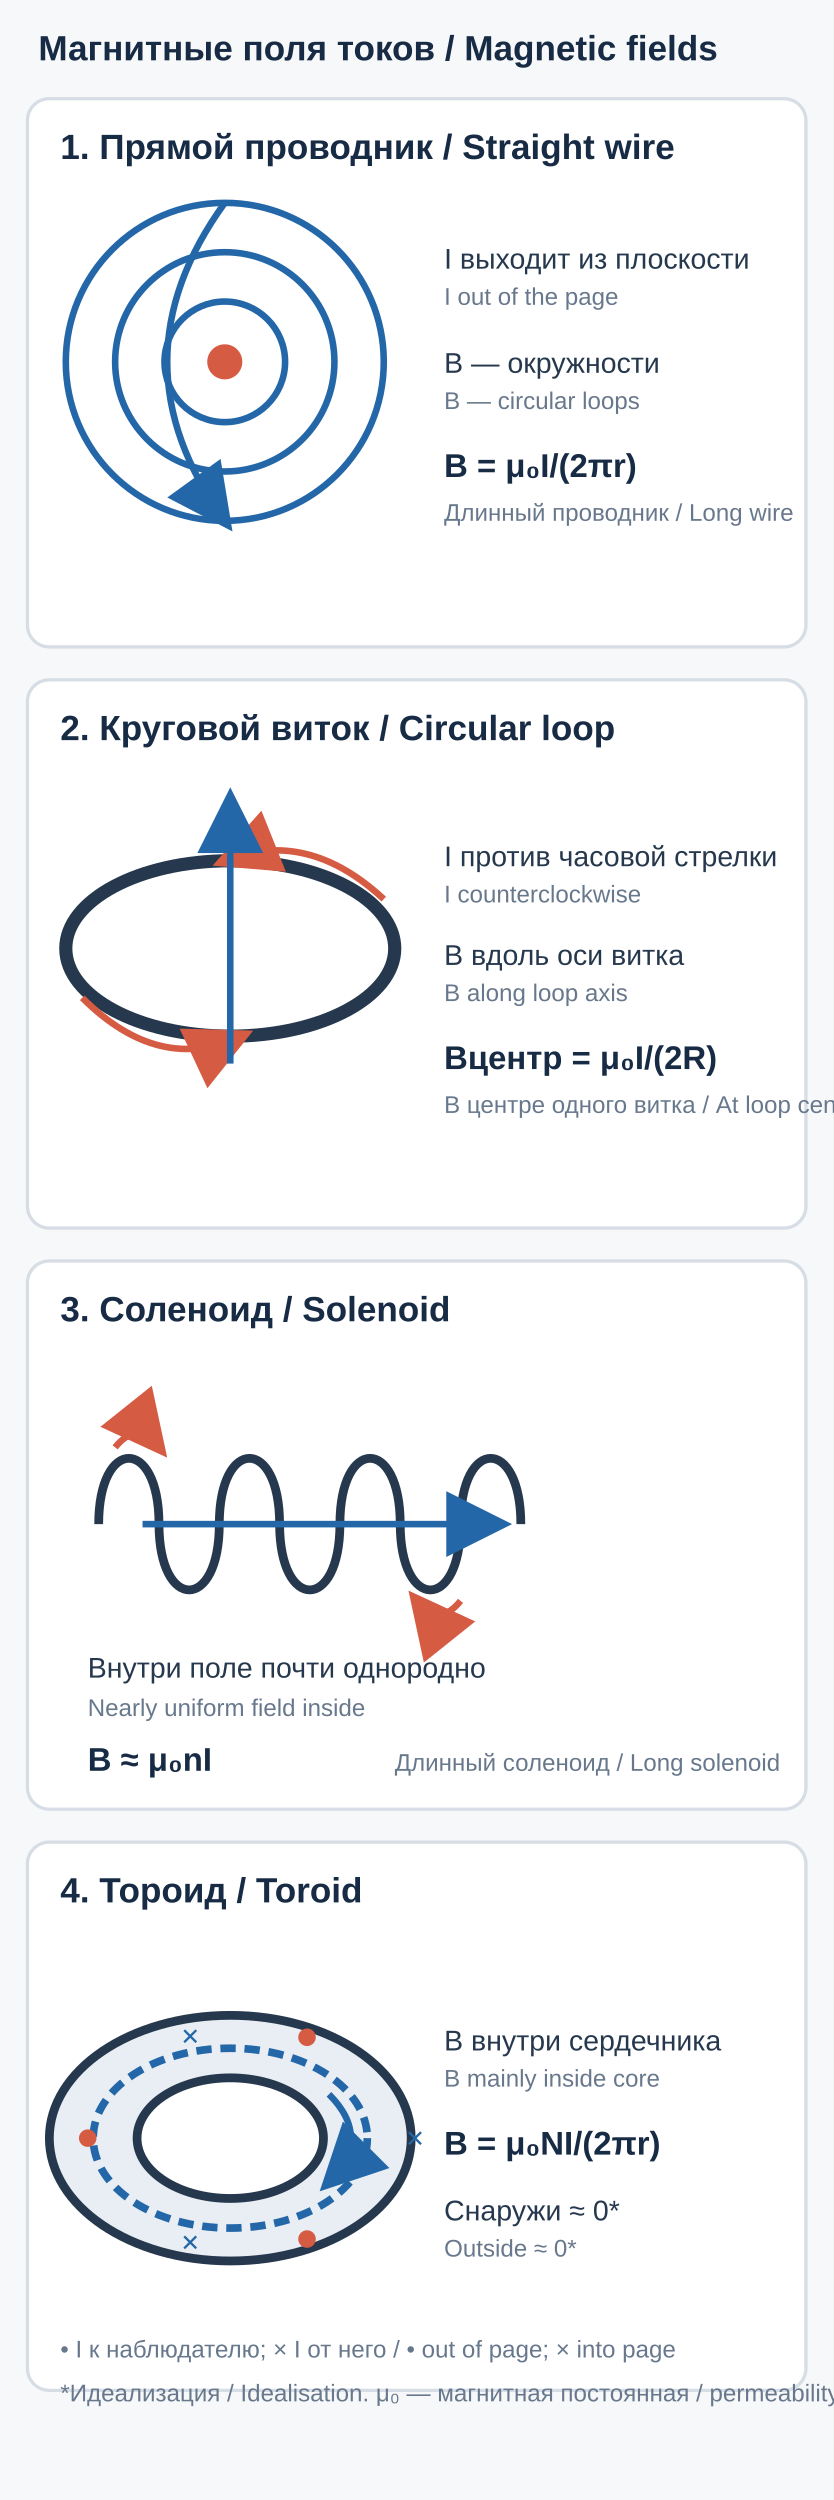
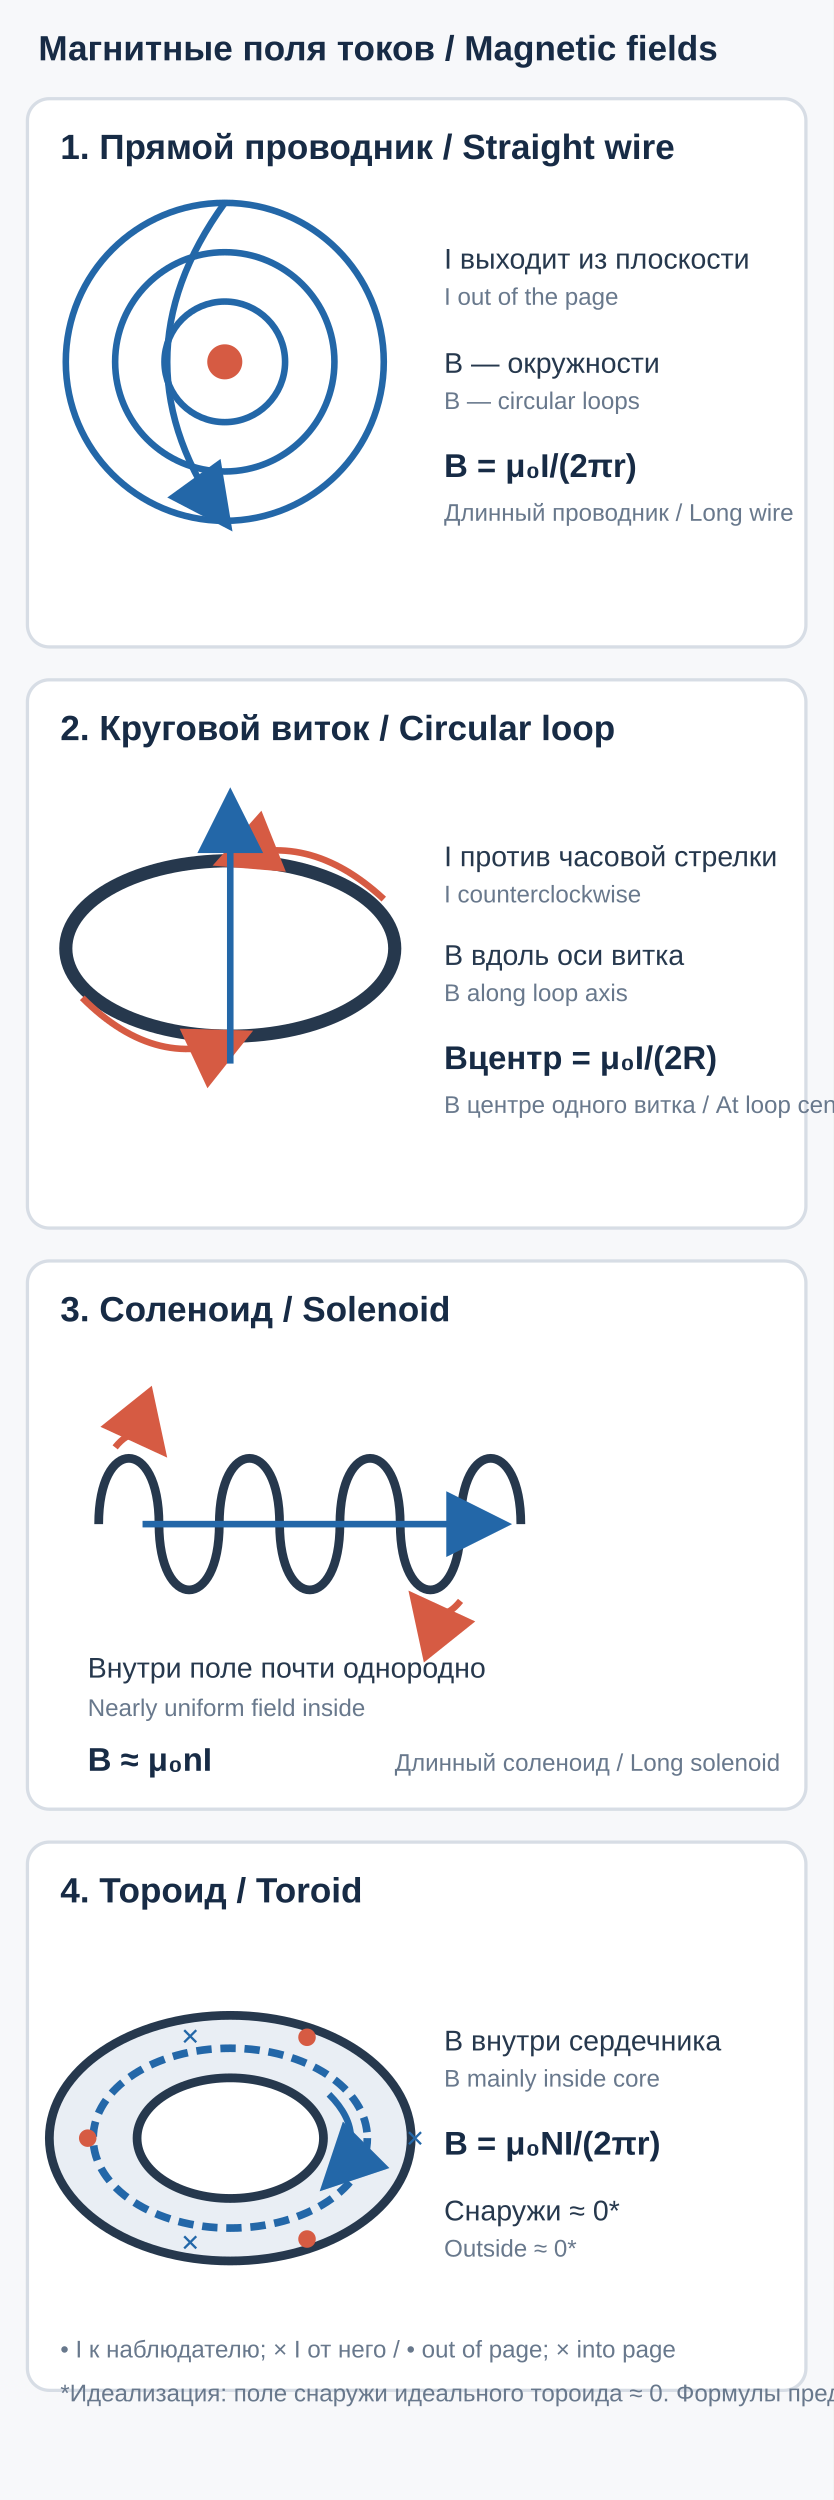
<svg xmlns="http://www.w3.org/2000/svg" width="760" height="2280" viewBox="0 0 760 2280" role="img" aria-labelledby="t d">
  <defs>
    <marker id="b" markerWidth="10" markerHeight="10" refX="8" refY="5" orient="auto">
      <path d="M0 0L10 5L0 10Z" fill="#2367a8" />
    </marker>
    <marker id="r" markerWidth="10" markerHeight="10" refX="8" refY="5" orient="auto">
      <path d="M0 0L10 5L0 10Z" fill="#d65b43" />
    </marker>
    <style>.bg{fill:#f7f8fa}.p{fill:#fff;stroke:#d7dde5;stroke-width:3}.h{font:700 32px Arial,sans-serif;fill:#172b45}.lab{font:26px Arial,sans-serif;fill:#26384d}.en{font:22px Arial,sans-serif;fill:#68788c}.f{font:700 30px Arial,sans-serif;fill:#172b45}.field{fill:none;stroke:#2367a8;stroke-width:6}.blue{fill:none;stroke:#2367a8;stroke-width:6;marker-end:url(#b)}.red{fill:none;stroke:#d65b43;stroke-width:6;marker-end:url(#r)}</style>
  </defs>
  <rect class="bg" width="760" height="2280" />
  <text class="h" x="35" y="55">Магнитные поля токов / Magnetic fields</text>
  <rect class="p" x="25" y="90" width="710" height="500" rx="20" />
  <text class="h" x="55" y="145">1. Прямой проводник / Straight wire</text>
  <circle cx="205" cy="330" r="16" fill="#d65b43" />
  <circle cx="205" cy="330" r="55" class="field" />
  <circle cx="205" cy="330" r="100" class="field" />
  <circle cx="205" cy="330" r="145" class="field" />
  <path d="M205 185 Q100 330 205 475" class="blue" />
  <text class="lab" x="405" y="245">I выходит из плоскости</text>
  <text class="en" x="405" y="278">I out of the page</text>
  <text class="lab" x="405" y="340">B — окружности</text>
  <text class="en" x="405" y="373">B — circular loops</text>
  <text class="f" x="405" y="435">B = μ₀I/(2πr)</text>
  <text class="en" x="405" y="475">Длинный проводник / Long wire</text>
  <rect class="p" x="25" y="620" width="710" height="500" rx="20" />
  <text class="h" x="55" y="675">2. Круговой виток / Circular loop</text>
  <ellipse cx="210" cy="865" rx="150" ry="80" fill="none" stroke="#26384d" stroke-width="12" />
  <path d="M350 820 Q280 755 205 785" class="red" />
  <path d="M75 910 Q145 980 220 945" class="red" />
  <path d="M210 970 V730" class="blue" />
  <text class="lab" x="405" y="790">I против часовой стрелки</text>
  <text class="en" x="405" y="823">I counterclockwise</text>
  <text class="lab" x="405" y="880">B вдоль оси витка</text>
  <text class="en" x="405" y="913">B along loop axis</text>
  <text class="f" x="405" y="975">Bцентр = μ₀I/(2R)</text>
  <text class="en" x="405" y="1015">В центре одного витка / At loop centre</text>
  <rect class="p" x="25" y="1150" width="710" height="500" rx="20" />
  <text class="h" x="55" y="1205">3. Соленоид / Solenoid</text>
  <g fill="none" stroke="#26384d" stroke-width="8">
    <path d="M90 1390 C90 1310 145 1310 145 1390 S200 1470 200 1390 S255 1310 255 1390 S310 1470 310 1390 S365 1310 365 1390 S420 1470 420 1390 S475 1310 475 1390" />
  </g>
  <path d="M130 1390 H455" class="blue" />
  <path d="M105 1320 Q125 1295 145 1320" class="red" />
  <path d="M420 1460 Q400 1485 380 1460" class="red" />
  <text class="lab" x="80" y="1530">Внутри поле почти однородно</text>
  <text class="en" x="80" y="1565">Nearly uniform field inside</text>
  <text class="f" x="80" y="1615">B ≈ μ₀nI</text>
  <text class="en" x="360" y="1615">Длинный соленоид / Long solenoid</text>
  <rect class="p" x="25" y="1680" width="710" height="500" rx="20" />
  <text class="h" x="55" y="1735">4. Тороид / Toroid</text>
  <ellipse cx="210" cy="1950" rx="165" ry="112" fill="#e9eef4" stroke="#26384d" stroke-width="8" />
  <ellipse cx="210" cy="1950" rx="85" ry="55" fill="#fff" stroke="#26384d" stroke-width="8" />
  <ellipse cx="210" cy="1950" rx="125" ry="82" fill="none" stroke="#2367a8" stroke-width="7" stroke-dasharray="14 8" />
  <path d="M300 1910 Q340 1950 300 1990" class="blue" />
  <circle cx="80" cy="1950" r="8" fill="#d65b43" />
  <circle cx="280" cy="1858" r="8" fill="#d65b43" />
  <circle cx="280" cy="2042" r="8" fill="#d65b43" />
  <g fill="#2367a8" font-size="30" font-weight="700">
    <text x="165" y="1867">×</text>
    <text x="370" y="1960">×</text>
    <text x="165" y="2055">×</text>
  </g>
  <text class="lab" x="405" y="1870">B внутри сердечника</text>
  <text class="en" x="405" y="1903">B mainly inside core</text>
  <text class="f" x="405" y="1965">B = μ₀NI/(2πr)</text>
  <text class="lab" x="405" y="2025">Снаружи ≈ 0*</text>
  <text class="en" x="405" y="2058">Outside ≈ 0*</text>
  <text class="en" x="55" y="2150">• I к наблюдателю; × I от него / • out of page; × into page</text>
-   <text class="en" x="55" y="2190">*Идеализация / Idealisation. μ₀ — магнитная постоянная / permeability.</text>
+   <text class="en" x="55" y="2190">*Идеализация: поле снаружи идеального тороида ≈ 0. Формулы предполагают воздушный сердечник; для линейного материала используйте μ = μ₀μᵣ. / Idealisation: external field of an ideal toroid ≈ 0. Formulas assume an air core; for a linear core material use μ = μ₀μᵣ. μ₀ — permeability of free space.</text>
</svg>
